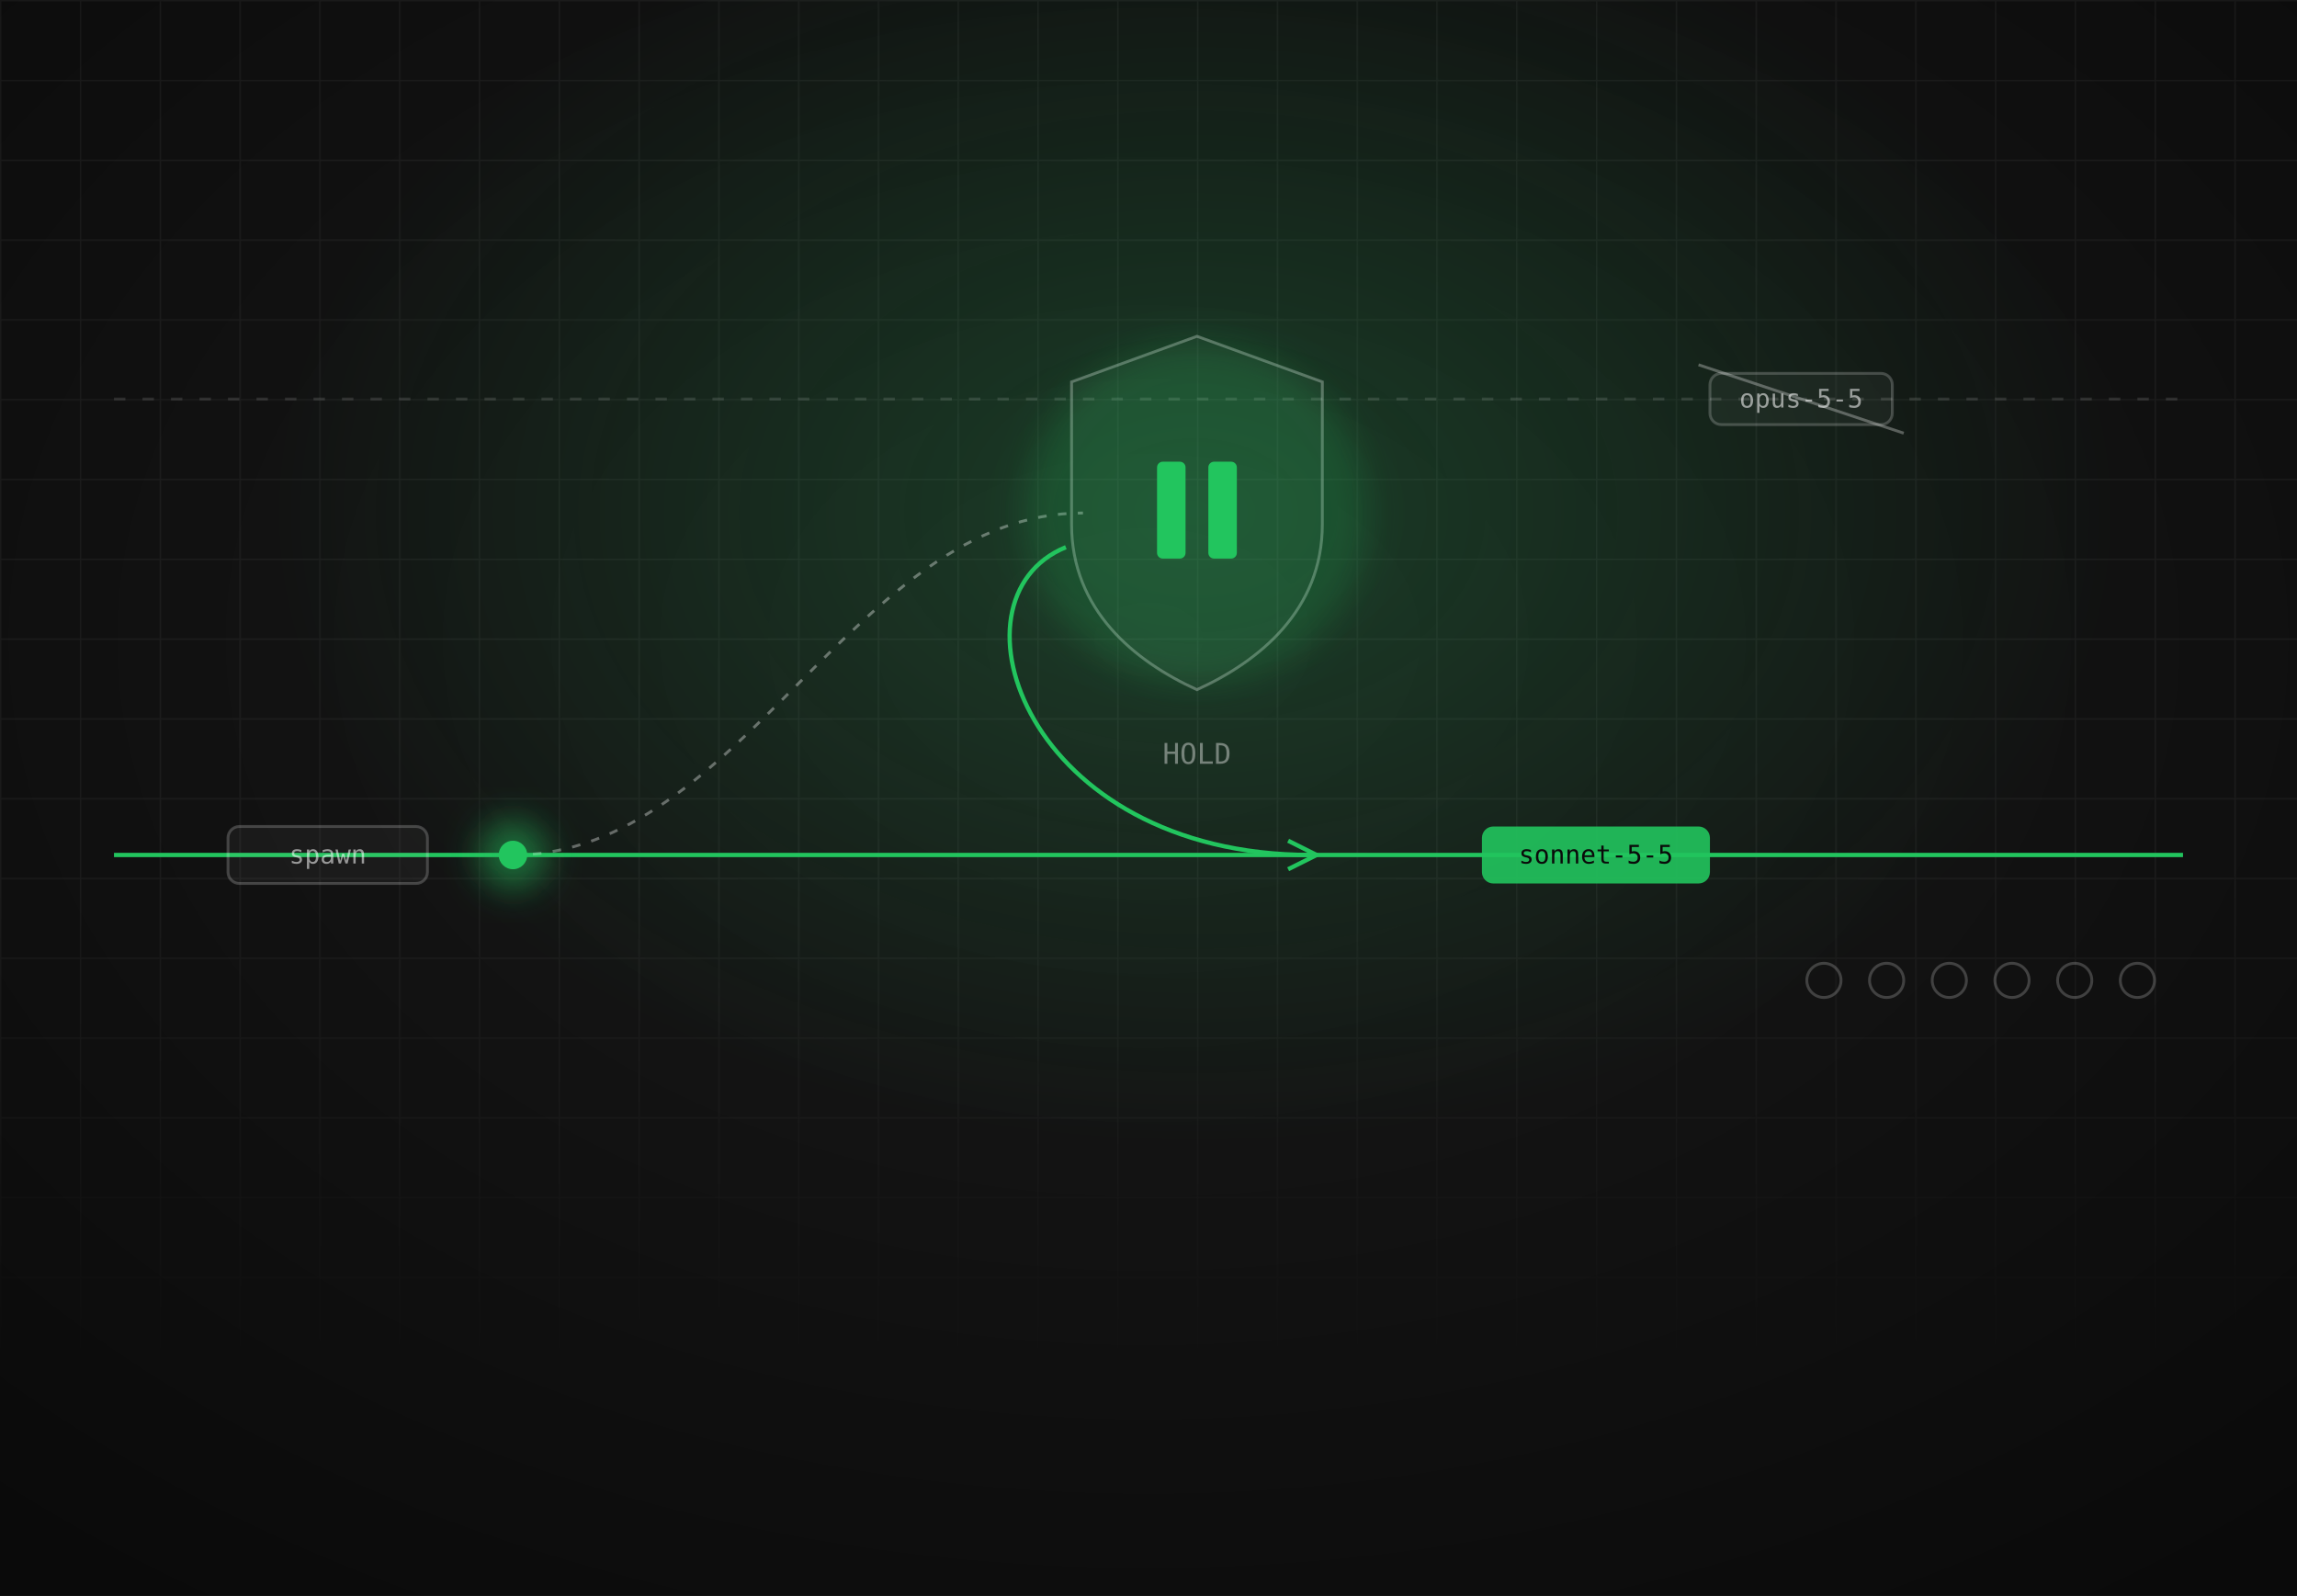
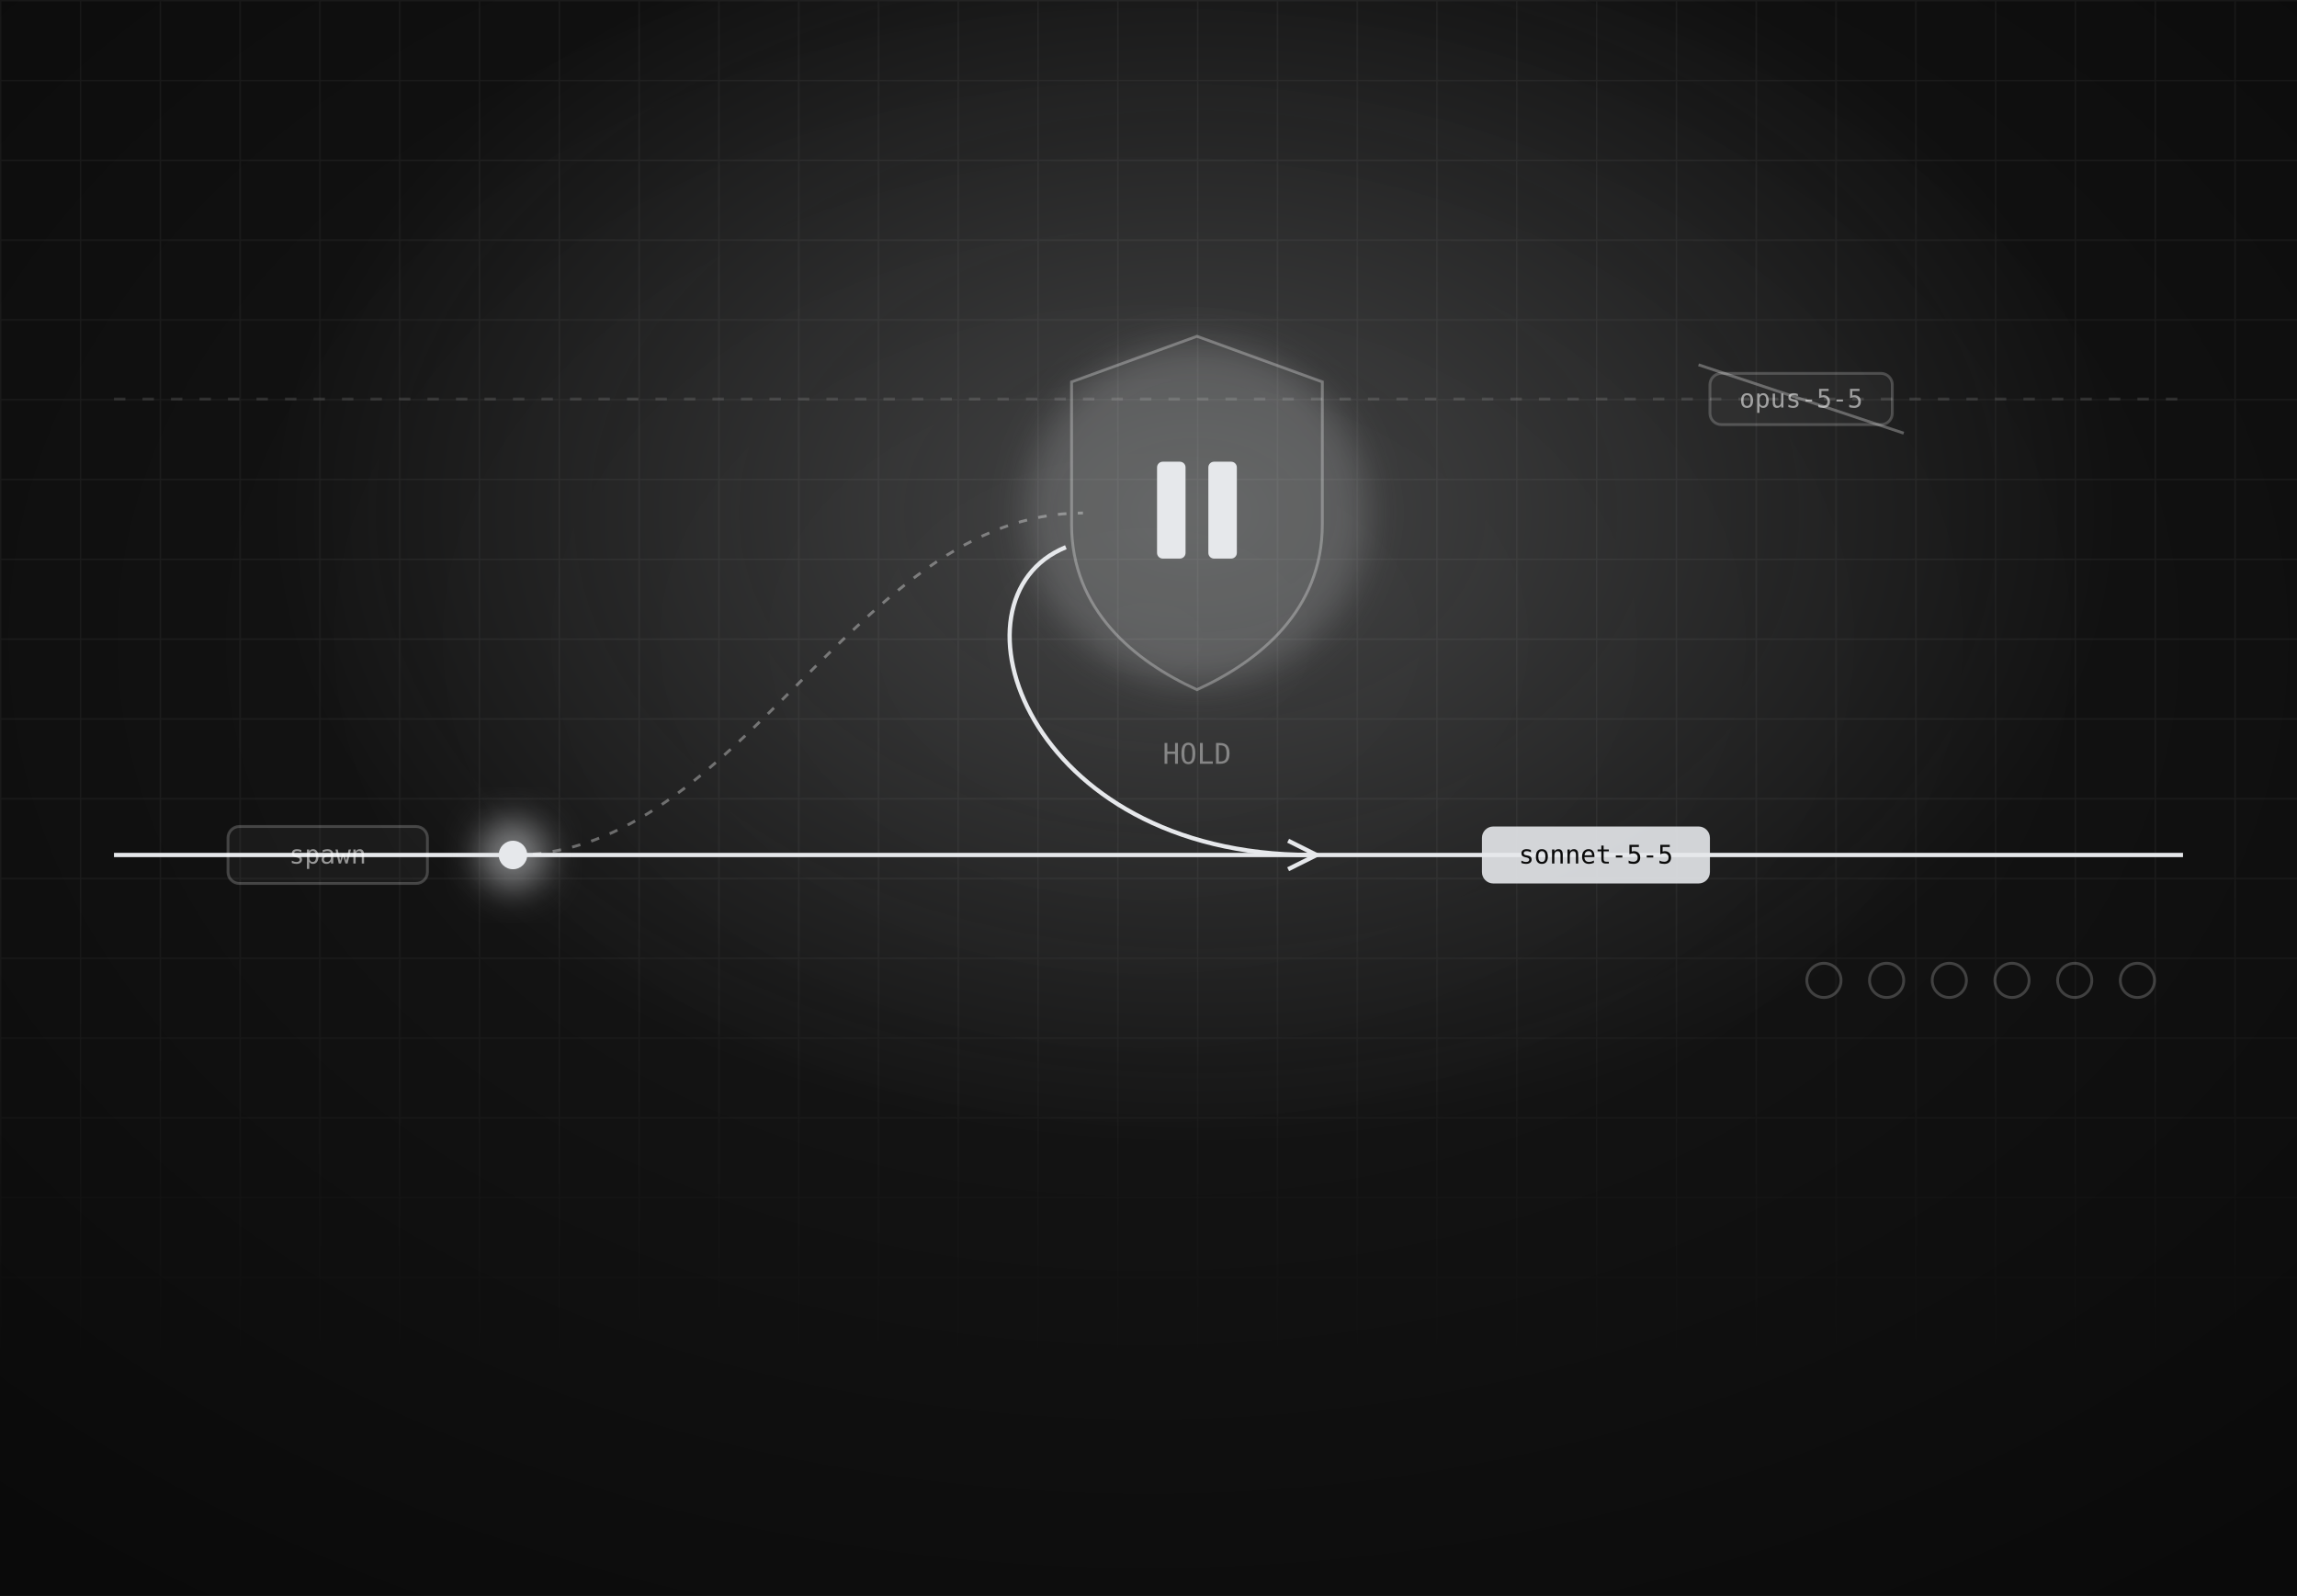
<svg xmlns="http://www.w3.org/2000/svg" width="806" height="560" viewBox="0 0 806 560" role="img">
  <defs>
    <radialGradient id="bg" cx="50%" cy="40%" r="75%">
      <stop offset="0" stop-color="#1a1a1a" />
      <stop offset="1" stop-color="#0a0a0a" />
    </radialGradient>
    <radialGradient id="gl" cx="52%" cy="32%" r="40%">
-       <stop offset="0" stop-color="#22C55E" stop-opacity=".22" />
-       <stop offset="1" stop-color="#22C55E" stop-opacity="0" />
+       <stop offset="0" stop-color="#E6E8EB" stop-opacity=".22" />
+       <stop offset="1" stop-color="#E6E8EB" stop-opacity="0" />
    </radialGradient>
    <pattern id="gr" width="28" height="28" patternUnits="userSpaceOnUse">
      <path d="M28 0H0V28" fill="none" stroke="#fff" stroke-opacity=".05" />
    </pattern>
    <linearGradient id="fade" x1="0" y1="0" x2="0" y2="1">
      <stop offset=".55" stop-color="#fff" />
      <stop offset=".86" stop-color="#fff" stop-opacity="0" />
    </linearGradient>
    <mask id="m">
      <rect width="806" height="560" fill="url(#fade)" />
    </mask>
    <filter id="bl" x="-50%" y="-50%" width="200%" height="200%">
      <feGaussianBlur stdDeviation="6" />
    </filter>
  </defs>
  <rect width="806" height="560" fill="url(#bg)" />
  <rect width="806" height="560" fill="url(#gr)" mask="url(#m)" />
  <rect width="806" height="560" fill="url(#gl)" />
-   <line x1="40" y1="300" x2="766" y2="300" stroke="#22C55E" stroke-width="1.5" />
+   <line x1="40" y1="300" x2="766" y2="300" stroke="#E6E8EB" stroke-width="1.5" />
  <line x1="40" y1="140" x2="766" y2="140" stroke="#fff" stroke-opacity=".12" stroke-dasharray="4 6" />
  <path d="M180 300 C 260 300, 300 180, 380 180" fill="none" stroke="#fff" stroke-opacity=".35" stroke-dasharray="3 4" />
  <path d="M420 118 L464 134 V184 C464 214, 442 232, 420 242 C398 232, 376 214, 376 184 V134 Z" fill="#fff" fill-opacity=".03" stroke="#fff" stroke-opacity=".3" />
-   <circle cx="420" cy="180" r="60" fill="#22C55E" opacity=".18" filter="url(#bl)" />
-   <rect x="406" y="162" width="10" height="34" rx="2" fill="#22C55E" />
-   <rect x="424" y="162" width="10" height="34" rx="2" fill="#22C55E" />
-   <path d="M374 192 C 330 210, 360 300, 460 300" fill="none" stroke="#22C55E" stroke-width="1.5" />
-   <path d="M452 295 L462 300 L452 305" fill="none" stroke="#22C55E" stroke-width="1.5" />
-   <rect x="520" y="290" width="80" height="20" rx="4" fill="#22C55E" fill-opacity=".9" />
+   <circle cx="420" cy="180" r="60" fill="#E6E8EB" opacity=".18" filter="url(#bl)" />
+   <rect x="406" y="162" width="10" height="34" rx="2" fill="#E6E8EB" />
+   <rect x="424" y="162" width="10" height="34" rx="2" fill="#E6E8EB" />
+   <path d="M374 192 C 330 210, 360 300, 460 300" fill="none" stroke="#E6E8EB" stroke-width="1.5" />
+   <path d="M452 295 L462 300 L452 305" fill="none" stroke="#E6E8EB" stroke-width="1.5" />
+   <rect x="520" y="290" width="80" height="20" rx="4" fill="#E6E8EB" fill-opacity=".9" />
  <text x="560.0" y="303.0" font-family="ui-monospace,SFMono-Regular,Menlo,monospace" font-size="9" fill="#0a0a0a" fill-opacity="1" text-anchor="middle">sonnet-5-5</text>
-   <circle cx="180" cy="300" r="12.0" fill="#22C55E" opacity=".5" filter="url(#bl)" />
-   <circle cx="180" cy="300" r="5" fill="#22C55E" />
+   <circle cx="180" cy="300" r="12.0" fill="#E6E8EB" opacity=".5" filter="url(#bl)" />
+   <circle cx="180" cy="300" r="5" fill="#E6E8EB" />
  <rect x="80" y="290" width="70" height="20" rx="4" fill="#fff" fill-opacity=".04" stroke="#fff" stroke-opacity=".2" />
  <text x="115.0" y="303.0" font-family="ui-monospace,SFMono-Regular,Menlo,monospace" font-size="9" fill="#fff" fill-opacity=".55" text-anchor="middle">spawn</text>
  <rect x="600" y="131" width="64" height="18" rx="4" fill="#fff" fill-opacity=".04" stroke="#fff" stroke-opacity=".2" />
  <text x="632.0" y="143.0" font-family="ui-monospace,SFMono-Regular,Menlo,monospace" font-size="9" fill="#fff" fill-opacity=".55" text-anchor="middle">opus-5-5</text>
  <line x1="596" y1="128" x2="668" y2="152" stroke="#fff" stroke-opacity=".3" />
  <text x="420" y="268" font-family="ui-monospace,SFMono-Regular,Menlo,monospace" font-size="10" fill="#fff" fill-opacity=".4" text-anchor="middle">HOLD</text>
  <circle cx="640" cy="344" r="6" stroke="#fff" stroke-opacity=".2" stroke-width="1" fill="none" />
  <circle cx="662" cy="344" r="6" stroke="#fff" stroke-opacity=".2" stroke-width="1" fill="none" />
  <circle cx="684" cy="344" r="6" stroke="#fff" stroke-opacity=".2" stroke-width="1" fill="none" />
  <circle cx="706" cy="344" r="6" stroke="#fff" stroke-opacity=".2" stroke-width="1" fill="none" />
  <circle cx="728" cy="344" r="6" stroke="#fff" stroke-opacity=".2" stroke-width="1" fill="none" />
  <circle cx="750" cy="344" r="6" stroke="#fff" stroke-opacity=".2" stroke-width="1" fill="none" />
</svg>
